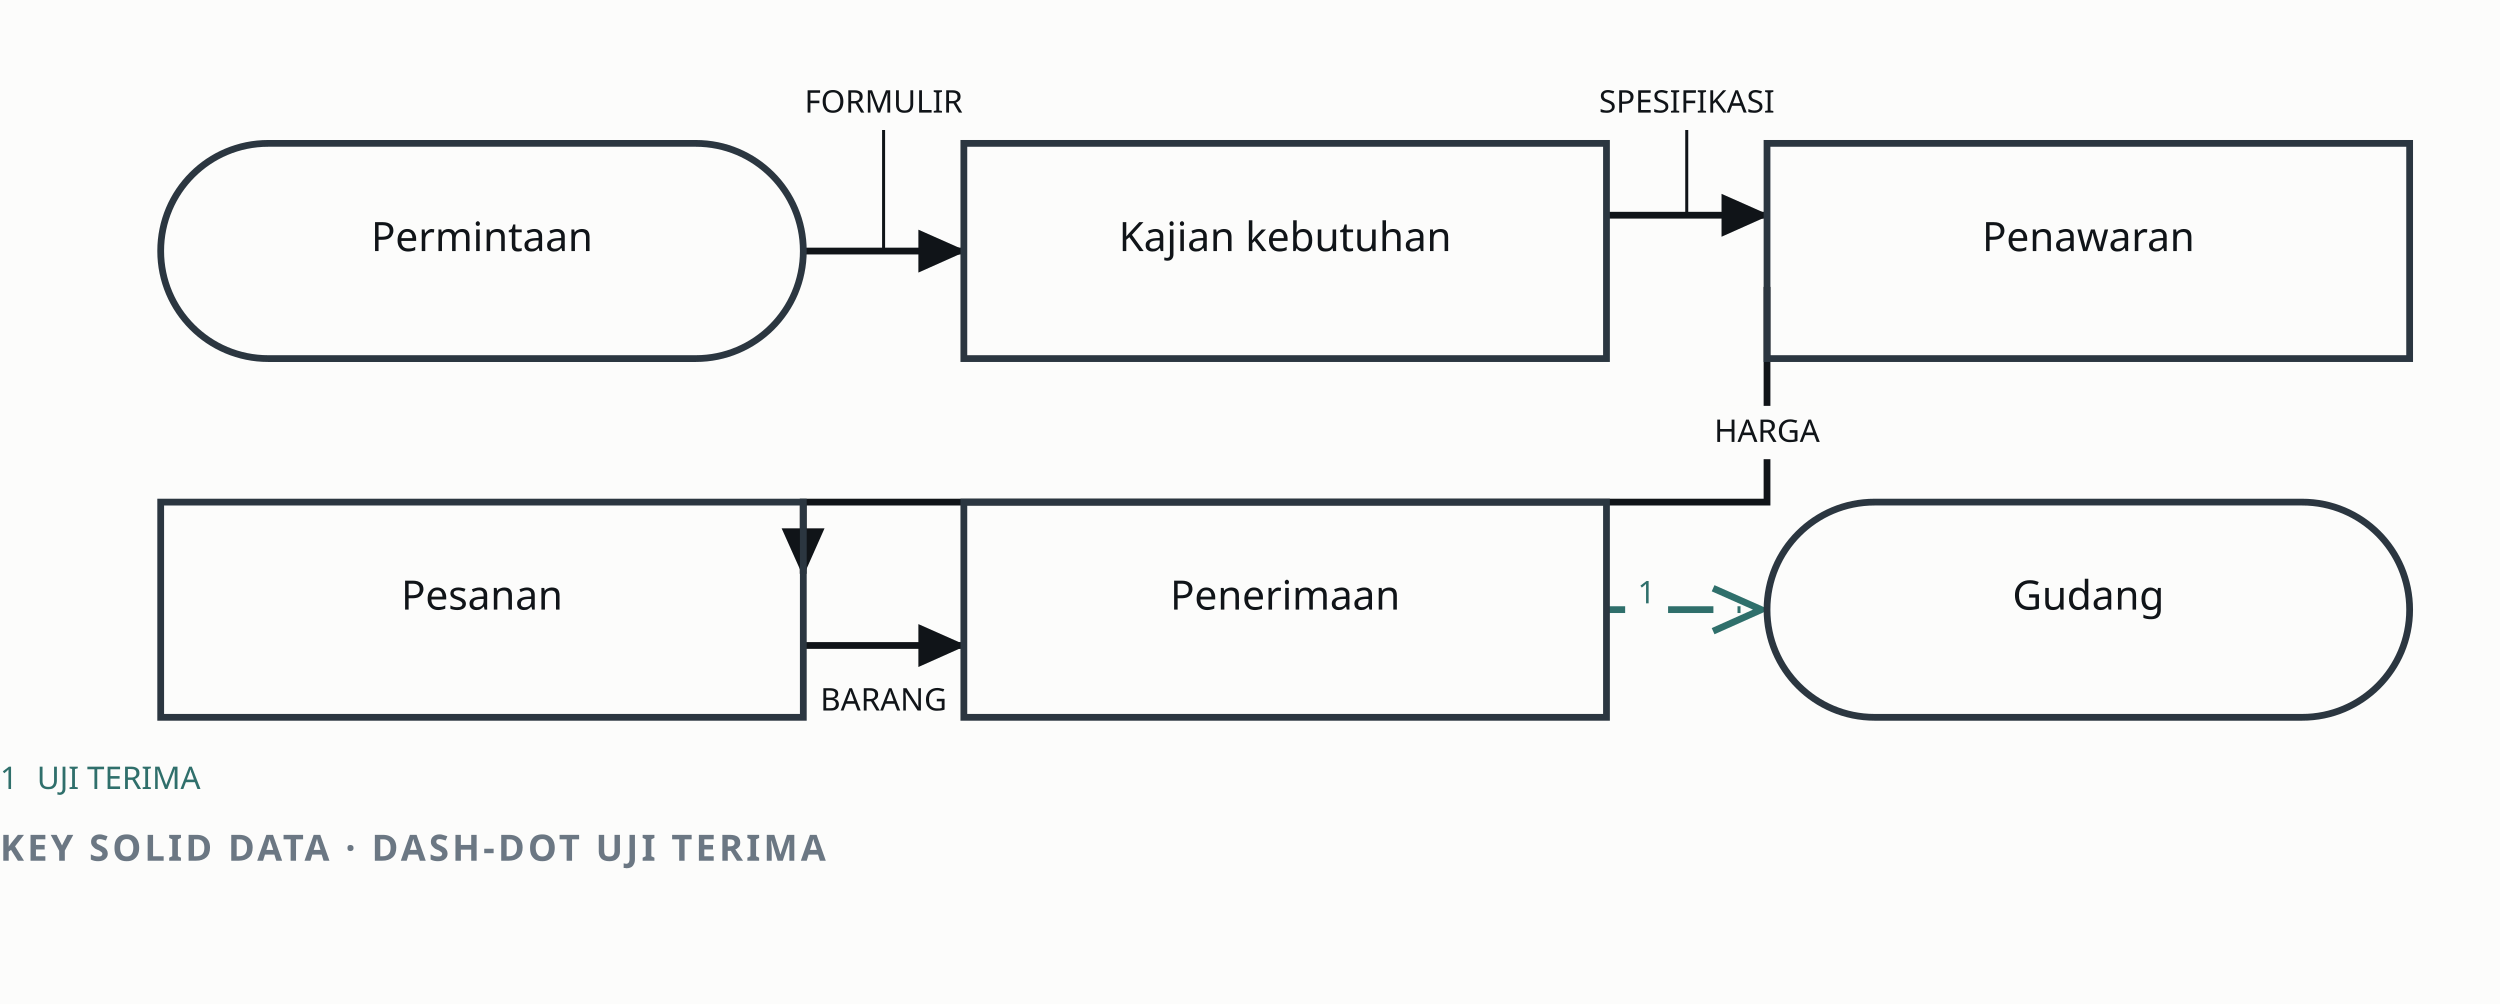
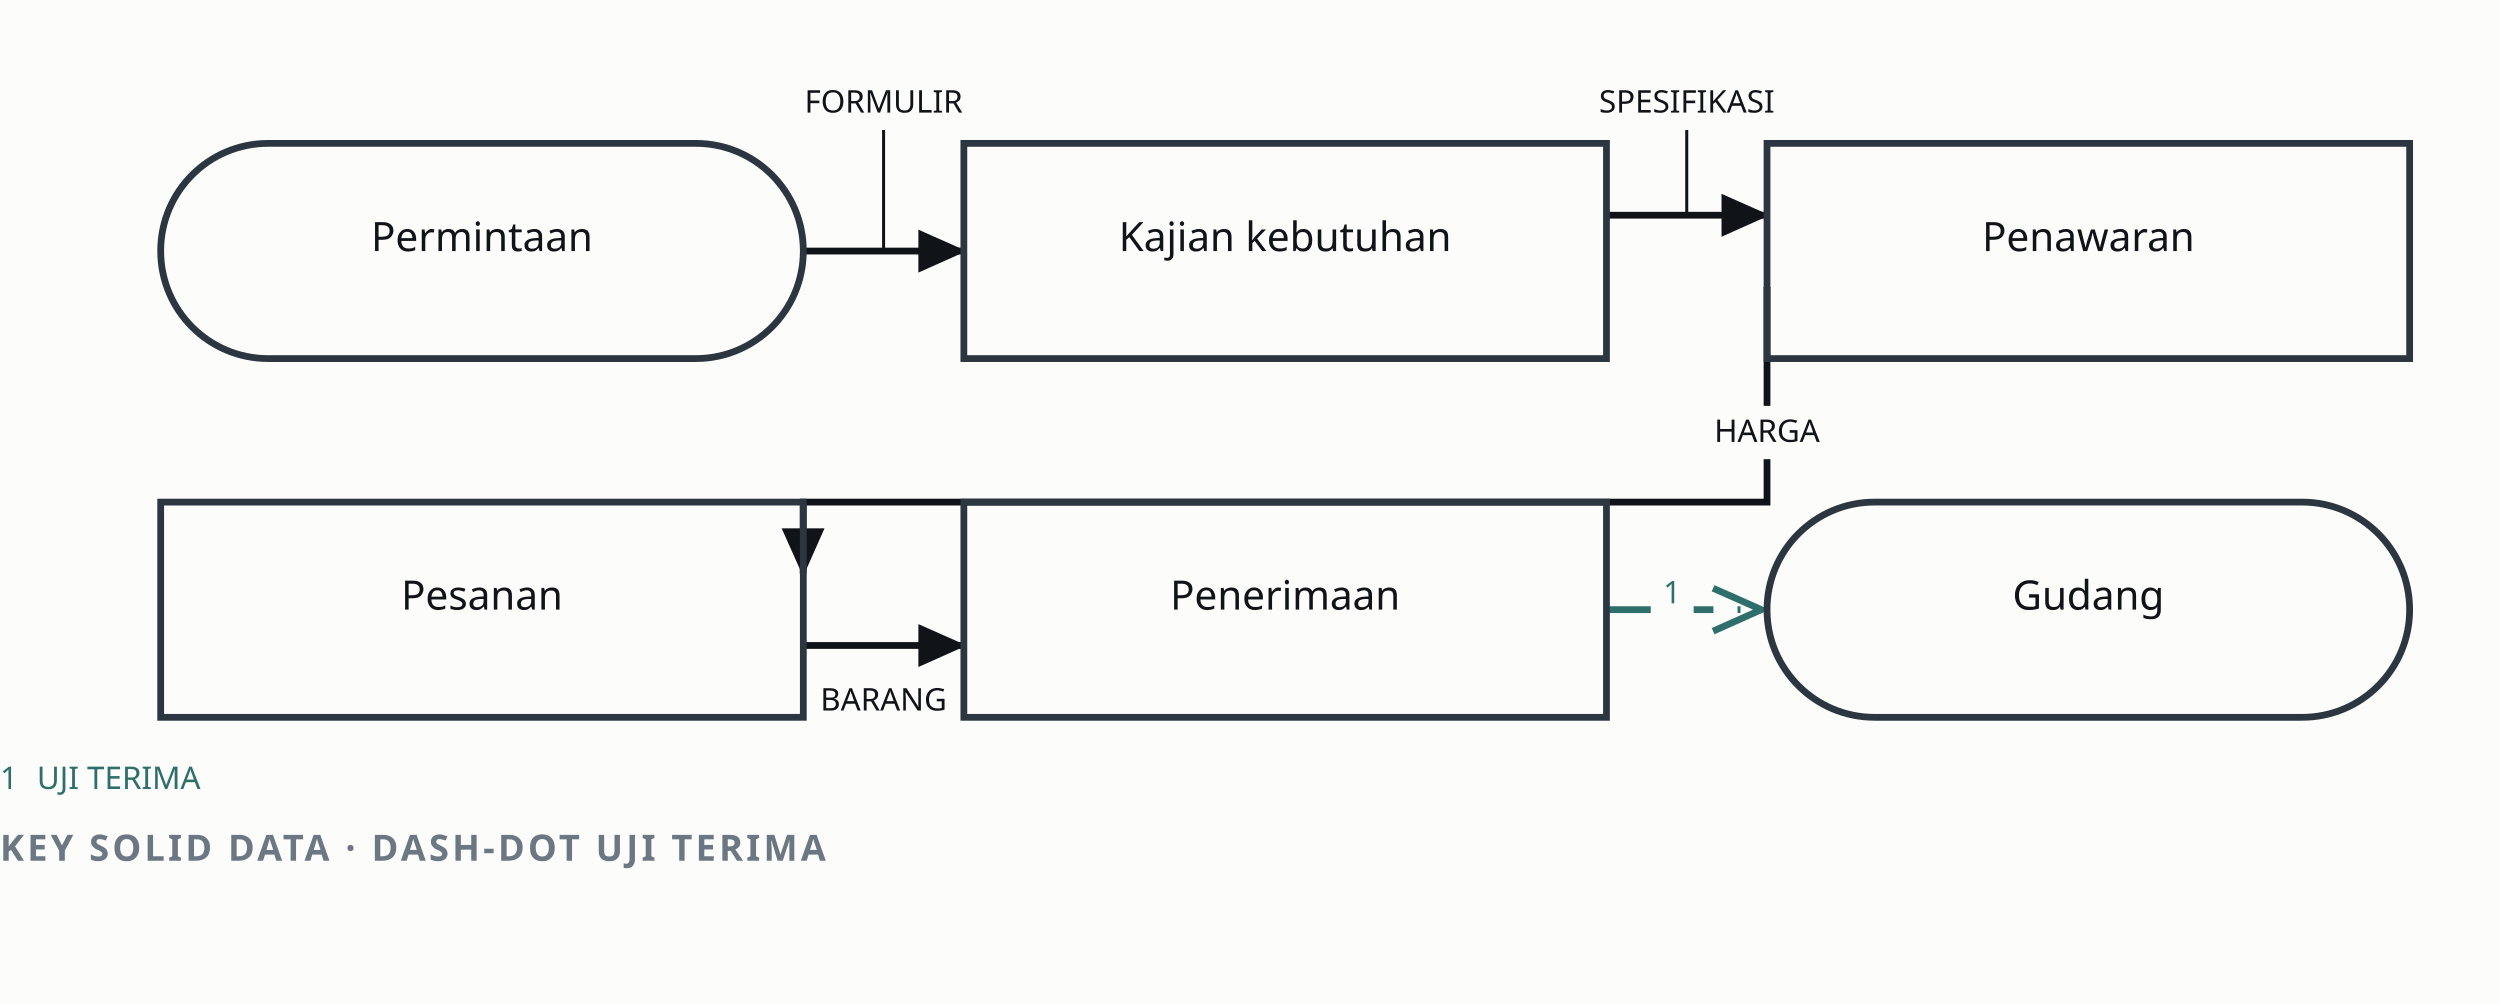
<svg xmlns="http://www.w3.org/2000/svg" width="166.0mm" height="66.675mm" viewBox="0 0 166.0 66.675" version="1.1">
  <defs>
    <marker id="head-data" markerUnits="userSpaceOnUse" markerWidth="5.2" markerHeight="4.85" refX="4.02" refY="2.42" orient="auto">
      <path d="M1.0,1.0 L4.2,2.42 L1.0,3.85 Z" fill="#101418" />
    </marker>
    <marker id="head-verify" markerUnits="userSpaceOnUse" markerWidth="5.2" markerHeight="4.85" refX="4.58" refY="2.42" orient="auto">
      <path d="M1.0,1.0 L4.2,2.42 L1.0,3.85" fill="none" stroke="#2F6F6B" stroke-width="0.45" />
    </marker>
  </defs>
  <rect x="0" y="0" width="166.0" height="66.675" fill="#FCFCFB" />
  <path d="M 53.33 16.67 L 64.0 16.67" fill="none" stroke="#101418" stroke-width="0.45" marker-end="url(#head-data)" data-mark="link" data-series="data" data-index="0" />
  <path d="M 106.67 14.29 L 117.33 14.29" fill="none" stroke="#101418" stroke-width="0.45" marker-end="url(#head-data)" data-mark="link" data-series="data" data-index="1" />
  <path d="M 117.33 19.05 L 117.33 33.34 L 53.33 33.34 L 53.33 38.1" fill="none" stroke="#101418" stroke-width="0.45" marker-end="url(#head-data)" data-mark="link" data-series="data" data-index="2" />
  <path d="M 53.33 42.86 L 64.0 42.86" fill="none" stroke="#101418" stroke-width="0.45" marker-end="url(#head-data)" data-mark="link" data-series="data" data-index="3" />
  <path d="M 106.67 40.48 L 117.33 40.48" fill="none" stroke="#2F6F6B" stroke-width="0.45" stroke-dasharray="7.1,1.6,0.2,1.6" marker-end="url(#head-verify)" data-mark="link" data-series="verify" data-index="4" />
  <line x1="58.67" y1="16.67" x2="58.67" y2="8.62" fill="none" stroke="#101418" stroke-width="0.2" />
  <rect x="52.87" y="5.09" width="11.59" height="3.54" fill="#FCFCFB" />
  <text x="58.67" y="7.48" font-family="IBM Plex Mono" font-size="2.081" font-weight="400" fill="#101418" text-anchor="middle">FORMULIR</text>
  <line x1="112.0" y1="14.29" x2="112.0" y2="8.62" fill="none" stroke="#101418" stroke-width="0.2" />
  <rect x="104.33" y="5.09" width="15.34" height="3.54" fill="#FCFCFB" />
  <text x="112.0" y="7.48" font-family="IBM Plex Mono" font-size="2.081" font-weight="400" fill="#101418" text-anchor="middle">SPESIFIKASI</text>
  <rect x="113.41" y="26.95" width="7.84" height="3.54" fill="#FCFCFB" />
  <text x="117.33" y="29.34" font-family="IBM Plex Mono" font-size="2.081" font-weight="400" fill="#101418" text-anchor="middle">HARGA</text>
  <rect x="54.12" y="44.79" width="9.09" height="3.54" fill="#FCFCFB" />
  <text x="58.67" y="47.18" font-family="IBM Plex Mono" font-size="2.081" font-weight="400" fill="#101418" text-anchor="middle">BARANG</text>
-   <rect x="107.91" y="37.66" width="2.85" height="3.54" fill="#FCFCFB" />
-   <text x="109.33" y="40.06" font-family="IBM Plex Mono" font-size="2.081" font-weight="400" fill="#2F6F6B" text-anchor="middle">1</text>
+   <rect x="109.61" y="37.66" width="2.85" height="3.54" fill="#FCFCFB" />
+   <text x="111.03" y="40.06" font-family="IBM Plex Mono" font-size="2.081" font-weight="400" fill="#2F6F6B" text-anchor="middle">1</text>
  <rect x="10.67" y="9.52" width="42.67" height="14.29" rx="7.14" ry="7.14" data-node="a" fill="none" stroke="#2B3640" stroke-width="0.45" data-mark="node" data-index="0" />
  <text x="32.0" y="16.67" font-family="IBM Plex Sans Condensed" font-size="2.681" font-weight="400" fill="#101418" text-anchor="middle">Permintaan</text>
  <rect x="64.0" y="9.52" width="42.67" height="14.29" data-node="b" fill="none" stroke="#2B3640" stroke-width="0.45" data-mark="node" data-index="1" />
  <text x="85.33" y="16.67" font-family="IBM Plex Sans Condensed" font-size="2.681" font-weight="400" fill="#101418" text-anchor="middle">Kajian kebutuhan</text>
  <rect x="117.33" y="9.52" width="42.67" height="14.29" data-node="c" fill="none" stroke="#2B3640" stroke-width="0.45" data-mark="node" data-index="2" />
  <text x="138.67" y="16.67" font-family="IBM Plex Sans Condensed" font-size="2.681" font-weight="400" fill="#101418" text-anchor="middle">Penawaran</text>
  <rect x="10.67" y="33.34" width="42.67" height="14.29" data-node="d" fill="none" stroke="#2B3640" stroke-width="0.45" data-mark="node" data-index="3" />
  <text x="32.0" y="40.48" font-family="IBM Plex Sans Condensed" font-size="2.681" font-weight="400" fill="#101418" text-anchor="middle">Pesanan</text>
  <rect x="64.0" y="33.34" width="42.67" height="14.29" data-node="e" fill="none" stroke="#2B3640" stroke-width="0.45" data-mark="node" data-index="4" />
  <text x="85.33" y="40.48" font-family="IBM Plex Sans Condensed" font-size="2.681" font-weight="400" fill="#101418" text-anchor="middle">Penerimaan</text>
  <rect x="117.33" y="33.34" width="42.67" height="14.29" rx="7.14" ry="7.14" data-node="f" fill="none" stroke="#2B3640" stroke-width="0.45" data-mark="node" data-index="5" />
  <text x="138.67" y="40.48" font-family="IBM Plex Sans Condensed" font-size="2.681" font-weight="400" fill="#101418" text-anchor="middle">Gudang</text>
  <text x="0.0" y="52.39" font-family="IBM Plex Mono" font-size="2.081" font-weight="400" fill="#2F6F6B" text-anchor="start">1</text>
  <text x="2.45" y="52.39" font-family="IBM Plex Mono" font-size="2.081" font-weight="400" fill="#2F6F6B" text-anchor="start">UJI TERIMA</text>
  <text x="0" y="57.15" font-family="IBM Plex Sans Condensed" font-size="2.399" font-weight="600" fill="#6B7783" text-anchor="start" letter-spacing="0.216">KEY  SOLID DATA  ·  DASH-DOT UJI TERIMA</text>
</svg>
